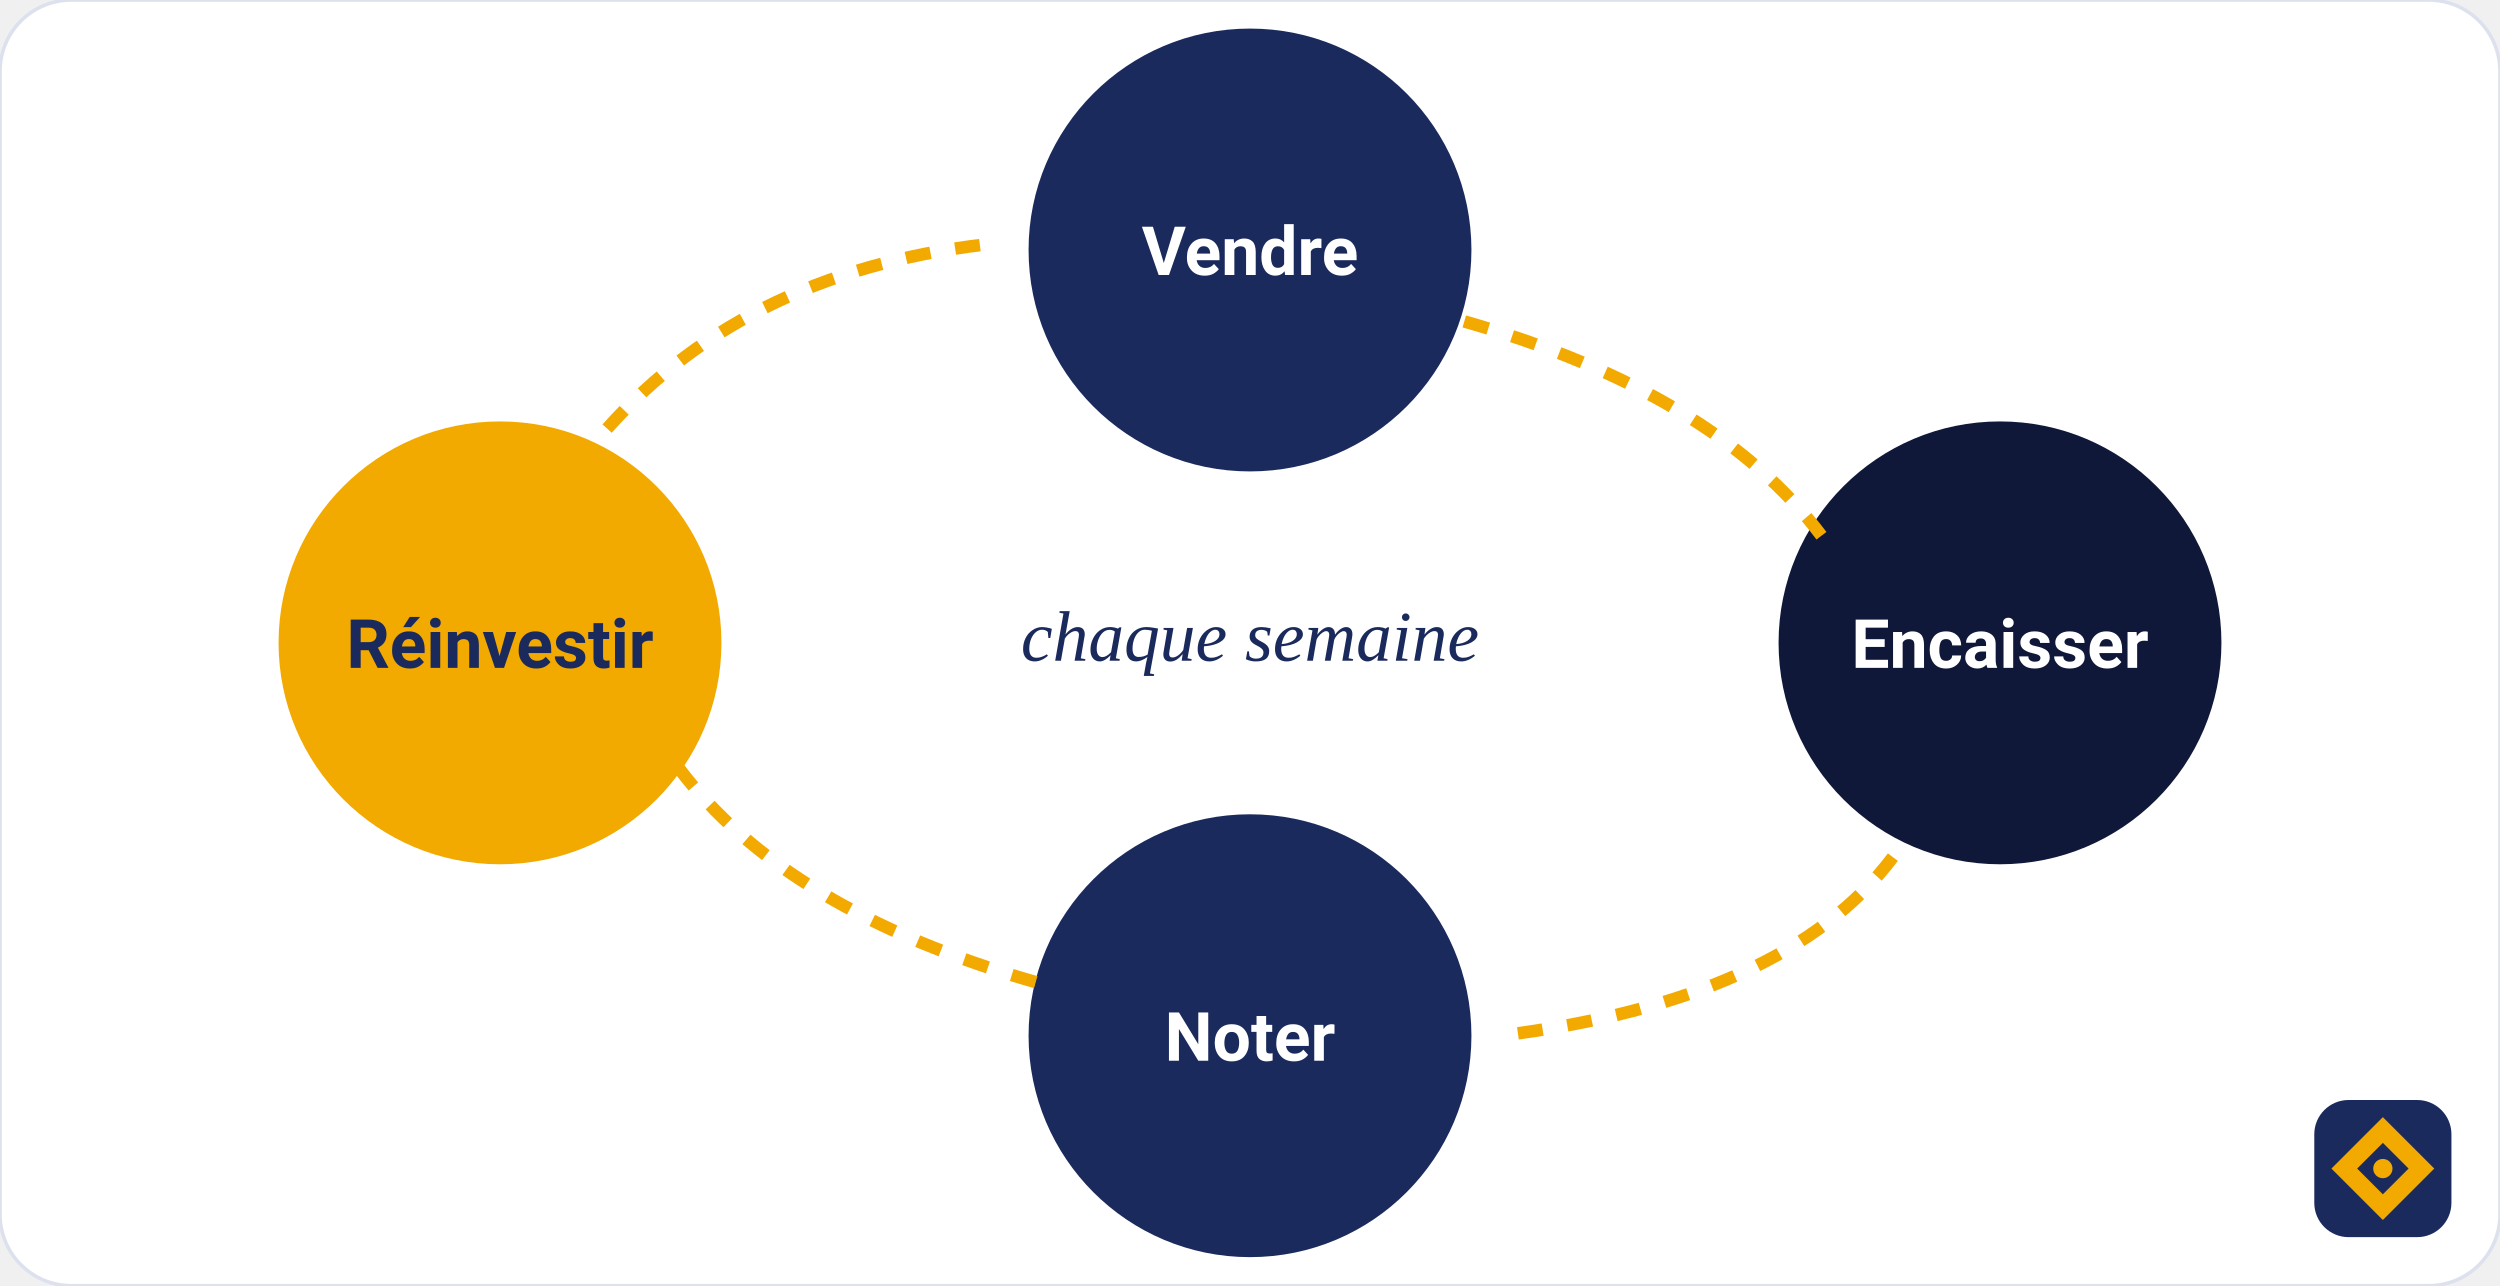
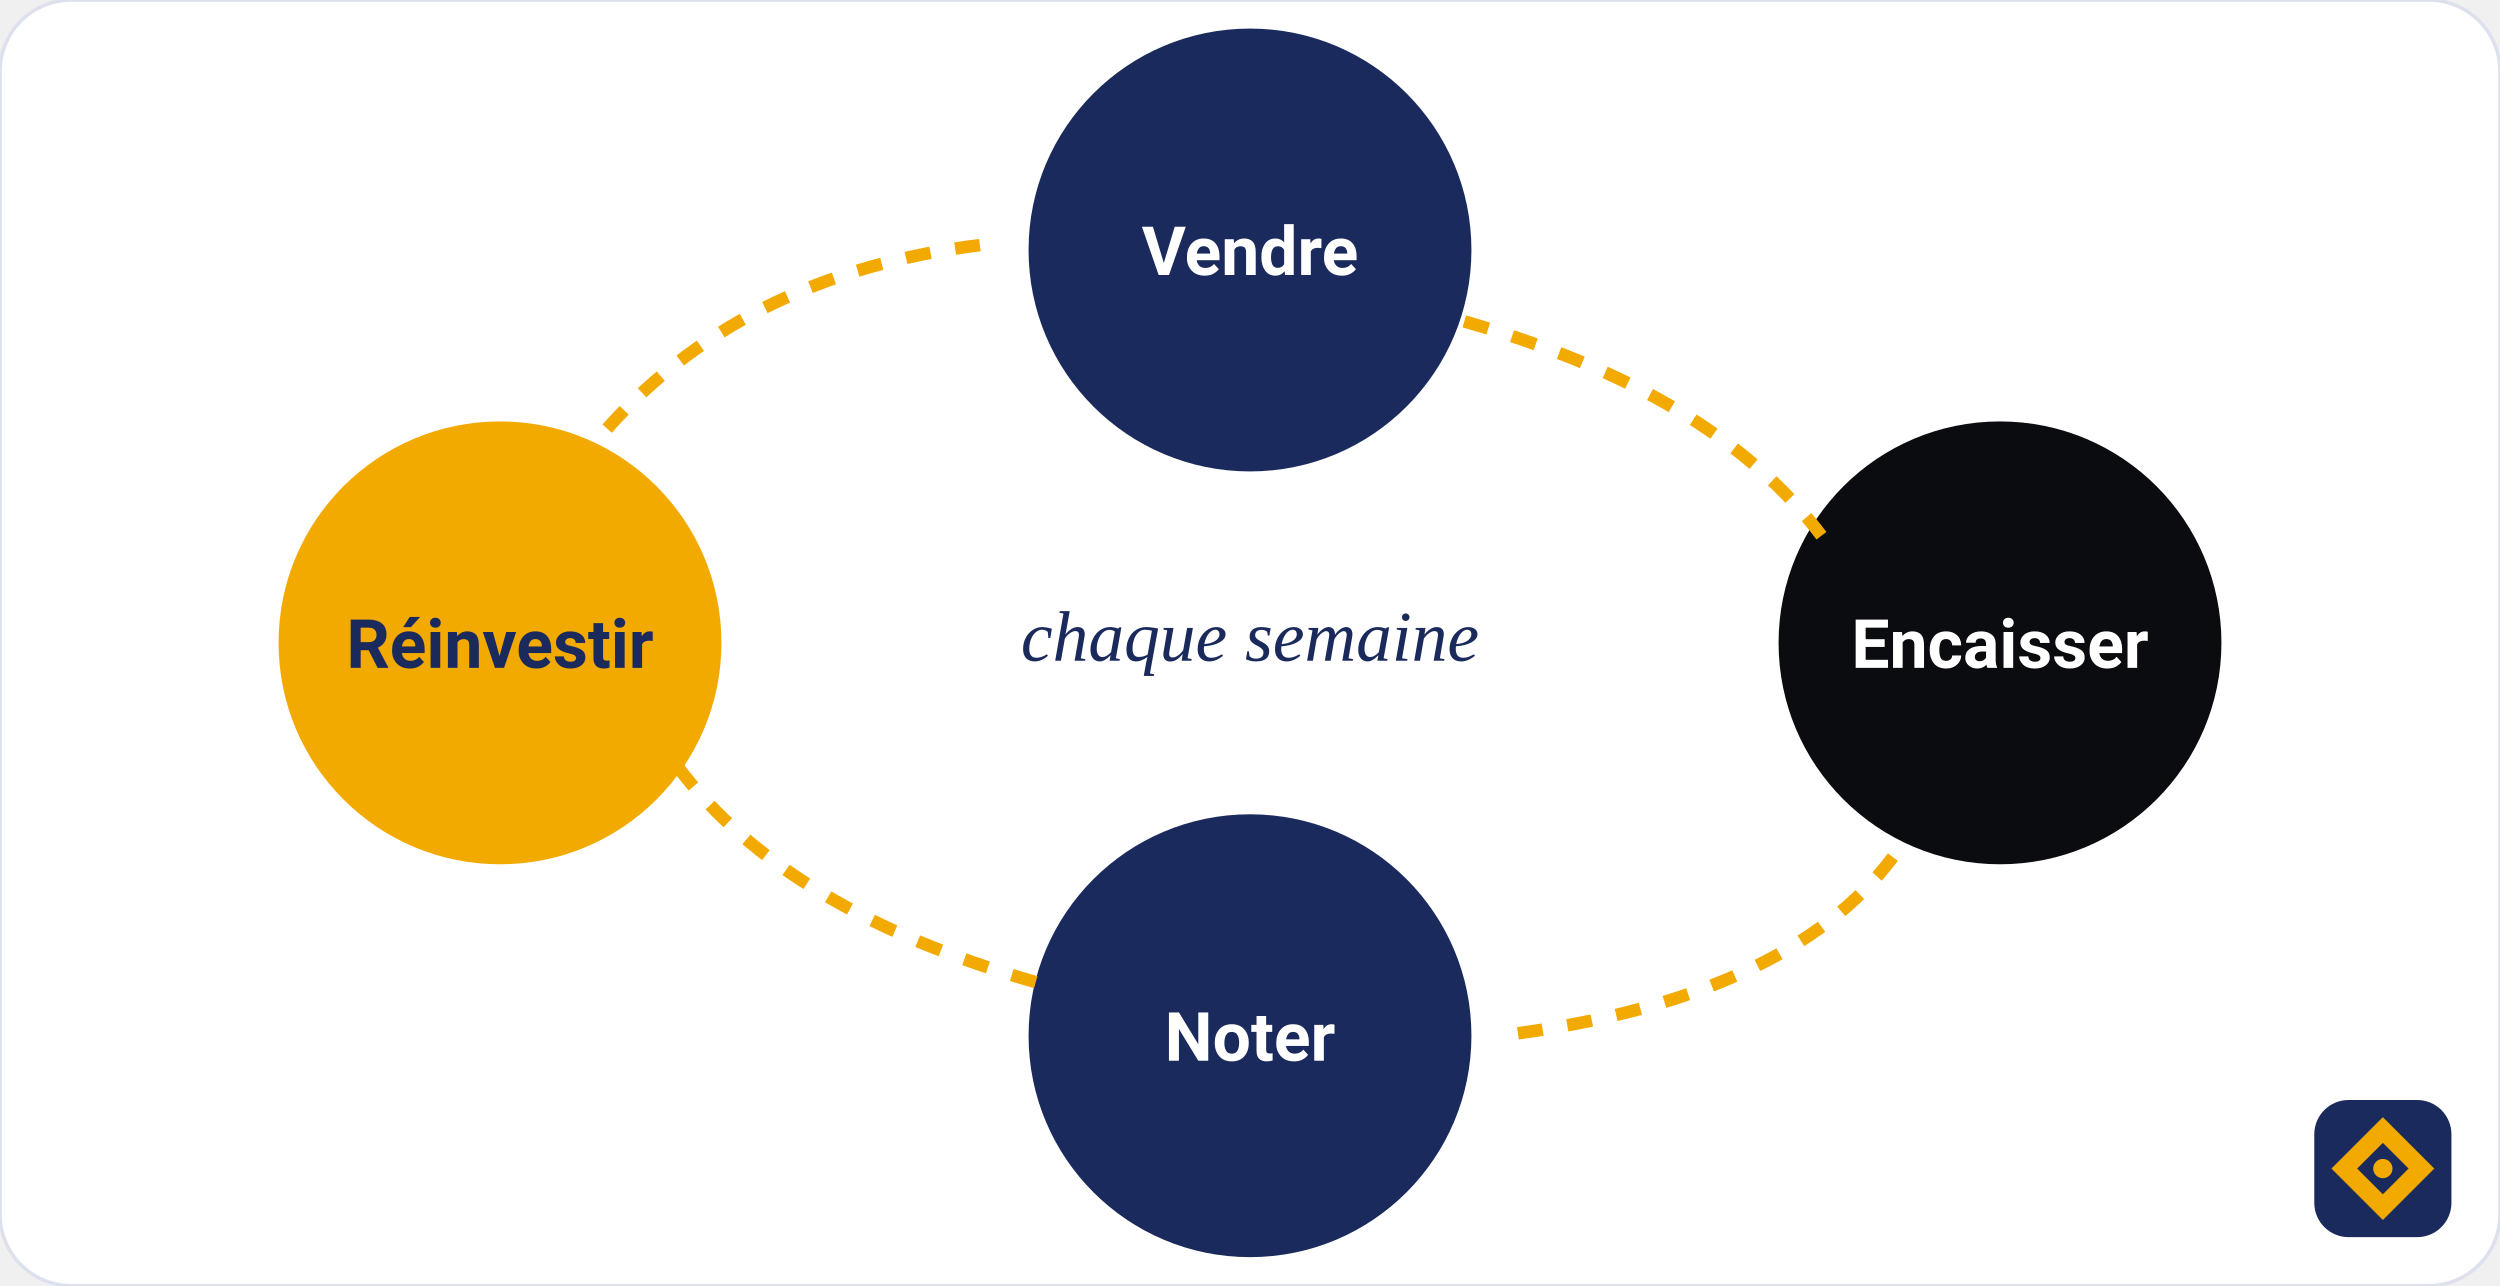
<svg xmlns="http://www.w3.org/2000/svg" viewBox="0 0 700 360" role="img" aria-label="Le cycle vendre, encaisser, noter, réinvestir">
  <rect width="700" height="360" rx="20" fill="#fff" stroke="#dde1ee" />
  <circle cx="350" cy="70" r="62" fill="#1b2a5c" />
  <text x="350" y="77" text-anchor="middle" font-family="system-ui,-apple-system,'Segoe UI',Roboto,Arial,sans-serif" font-size="19" font-weight="700" fill="#fff">Vendre</text>
-   <circle cx="560" cy="180" r="62" fill="#0f1838" />
+   <circle cx="560" cy="180" r="62" fill="#0b0c10" />
  <text x="560" y="187" text-anchor="middle" font-family="system-ui,-apple-system,'Segoe UI',Roboto,Arial,sans-serif" font-size="19" font-weight="700" fill="#fff">Encaisser</text>
  <circle cx="350" cy="290" r="62" fill="#1b2a5c" />
  <text x="350" y="297" text-anchor="middle" font-family="system-ui,-apple-system,'Segoe UI',Roboto,Arial,sans-serif" font-size="19" font-weight="700" fill="#fff">Noter</text>
  <circle cx="140" cy="180" r="62" fill="#f2a900" />
  <text x="140" y="187" text-anchor="middle" font-family="system-ui,-apple-system,'Segoe UI',Roboto,Arial,sans-serif" font-size="19" font-weight="700" fill="#1b2a5c">Réinvestir</text>
  <path d="M410 90q70 20 100 60M530 240q-30 40 -110 50M290 275q-70 -20 -100 -60M170 120q40 -45 110 -52" stroke="#f2a900" stroke-width="3.5" fill="none" stroke-dasharray="7 7" />
  <text x="350" y="185" text-anchor="middle" font-family="Georgia,'Times New Roman',serif" font-size="20" font-style="italic" fill="#1b2a5c">chaque semaine</text>
  <g transform="translate(648 308) scale(0.6)">
    <rect width="64" height="64" rx="16" fill="#1b2a5c" />
    <path d="M32 8 56 32 32 56 8 32Z" fill="#f2a900" />
    <path d="M32 20 44 32 32 44 20 32Z" fill="#1b2a5c" />
    <circle cx="32" cy="32" r="4.5" fill="#f2a900" />
  </g>
</svg>
